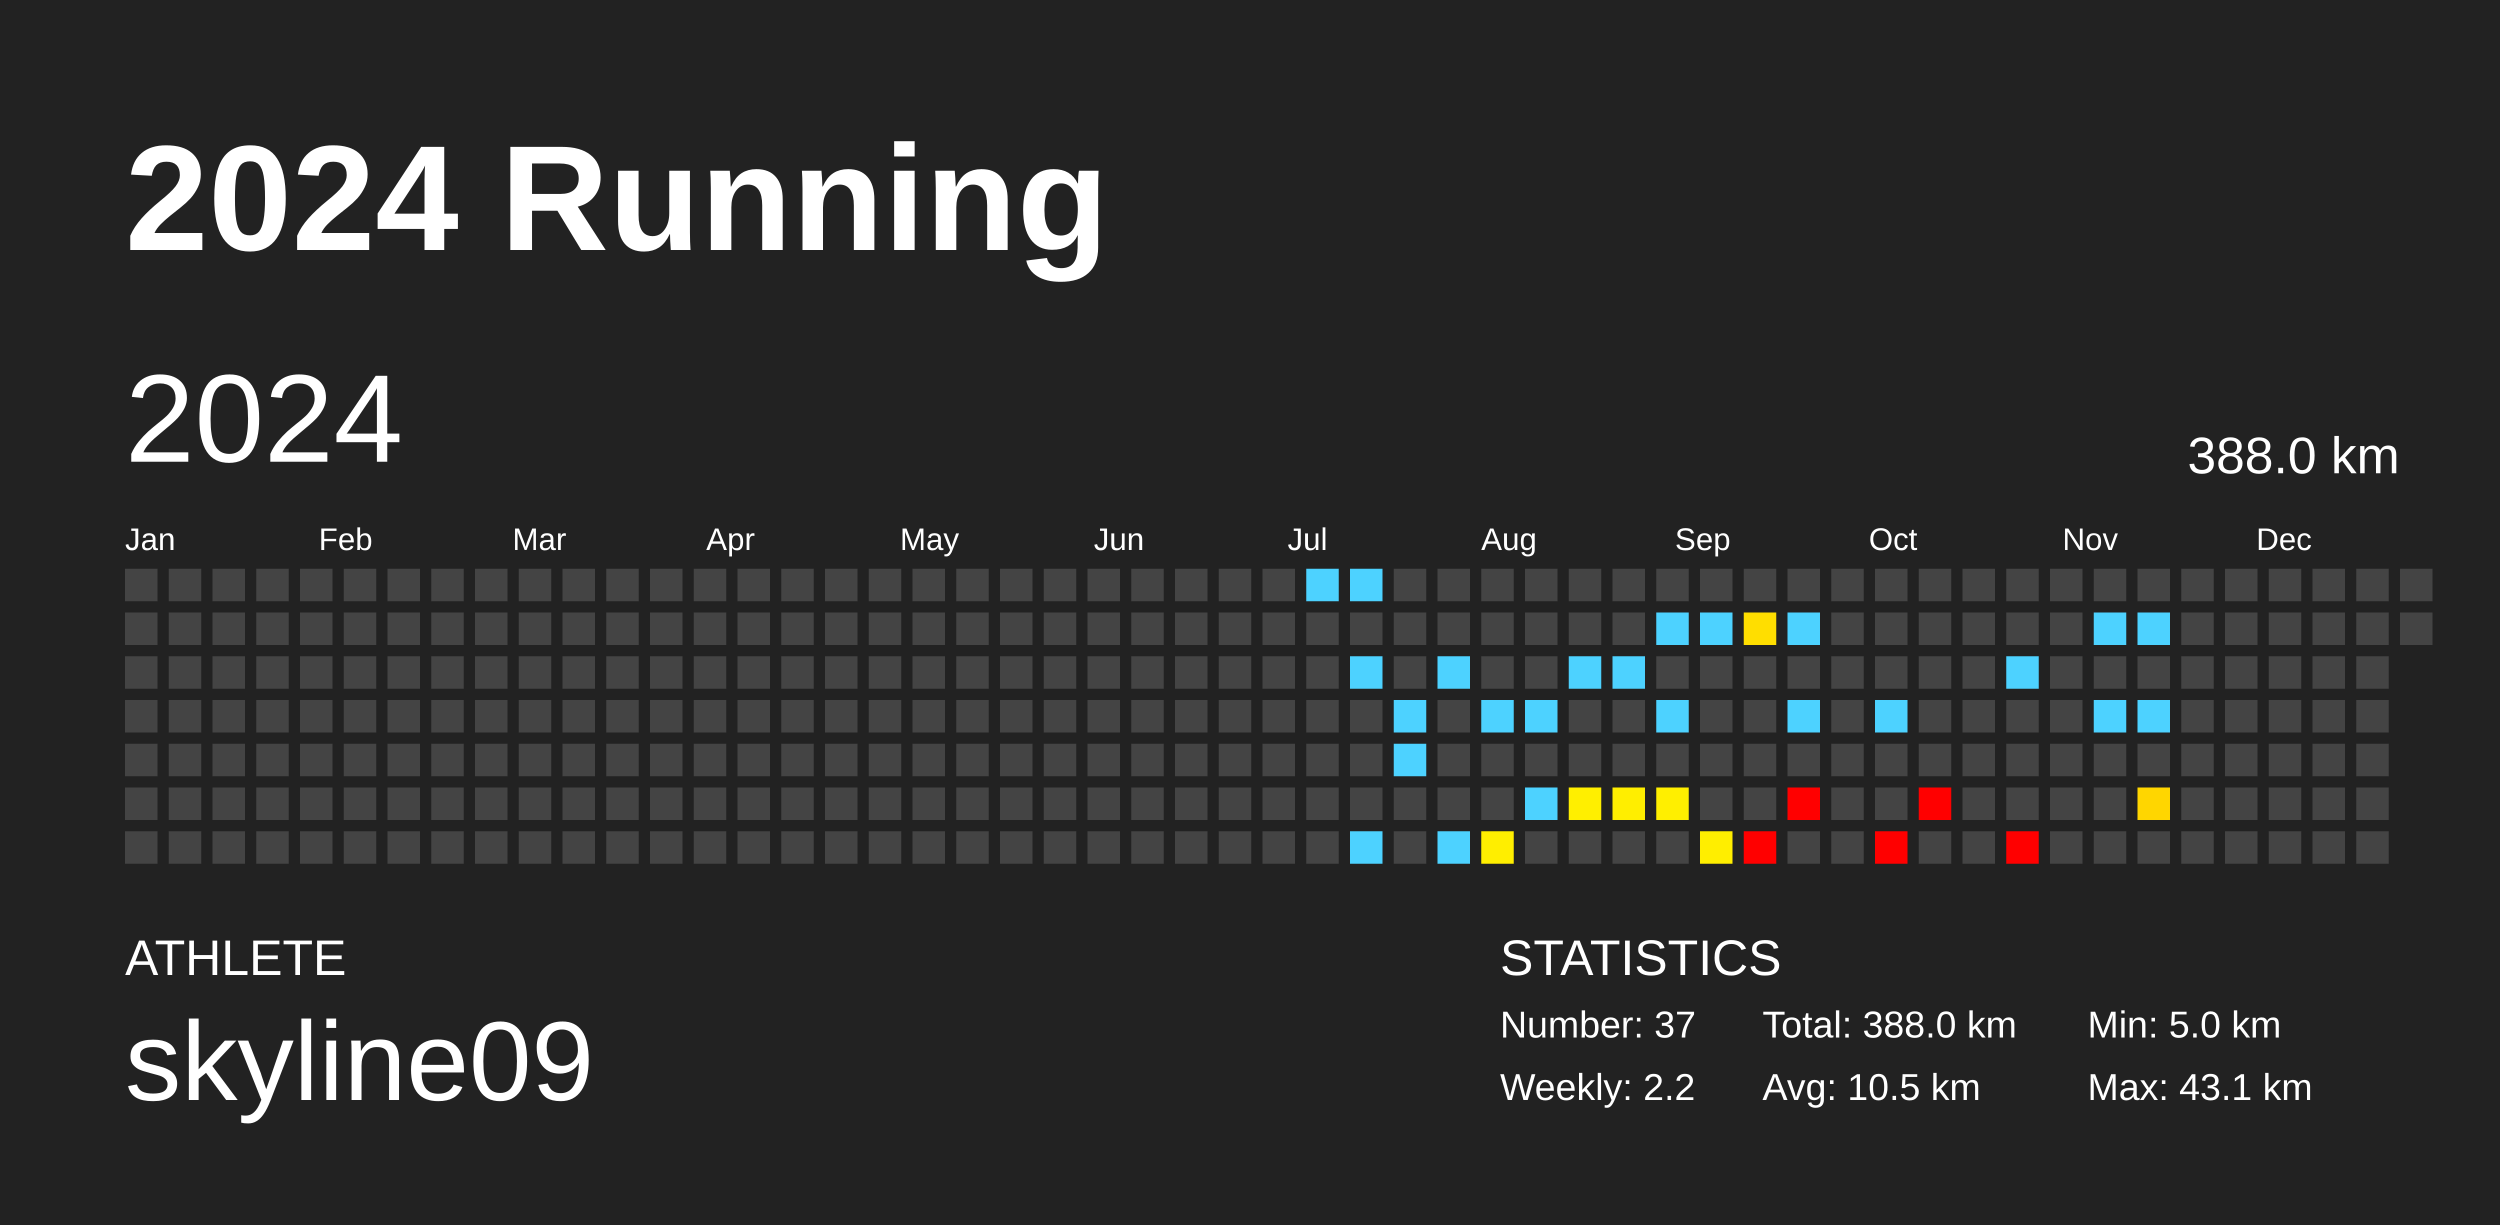
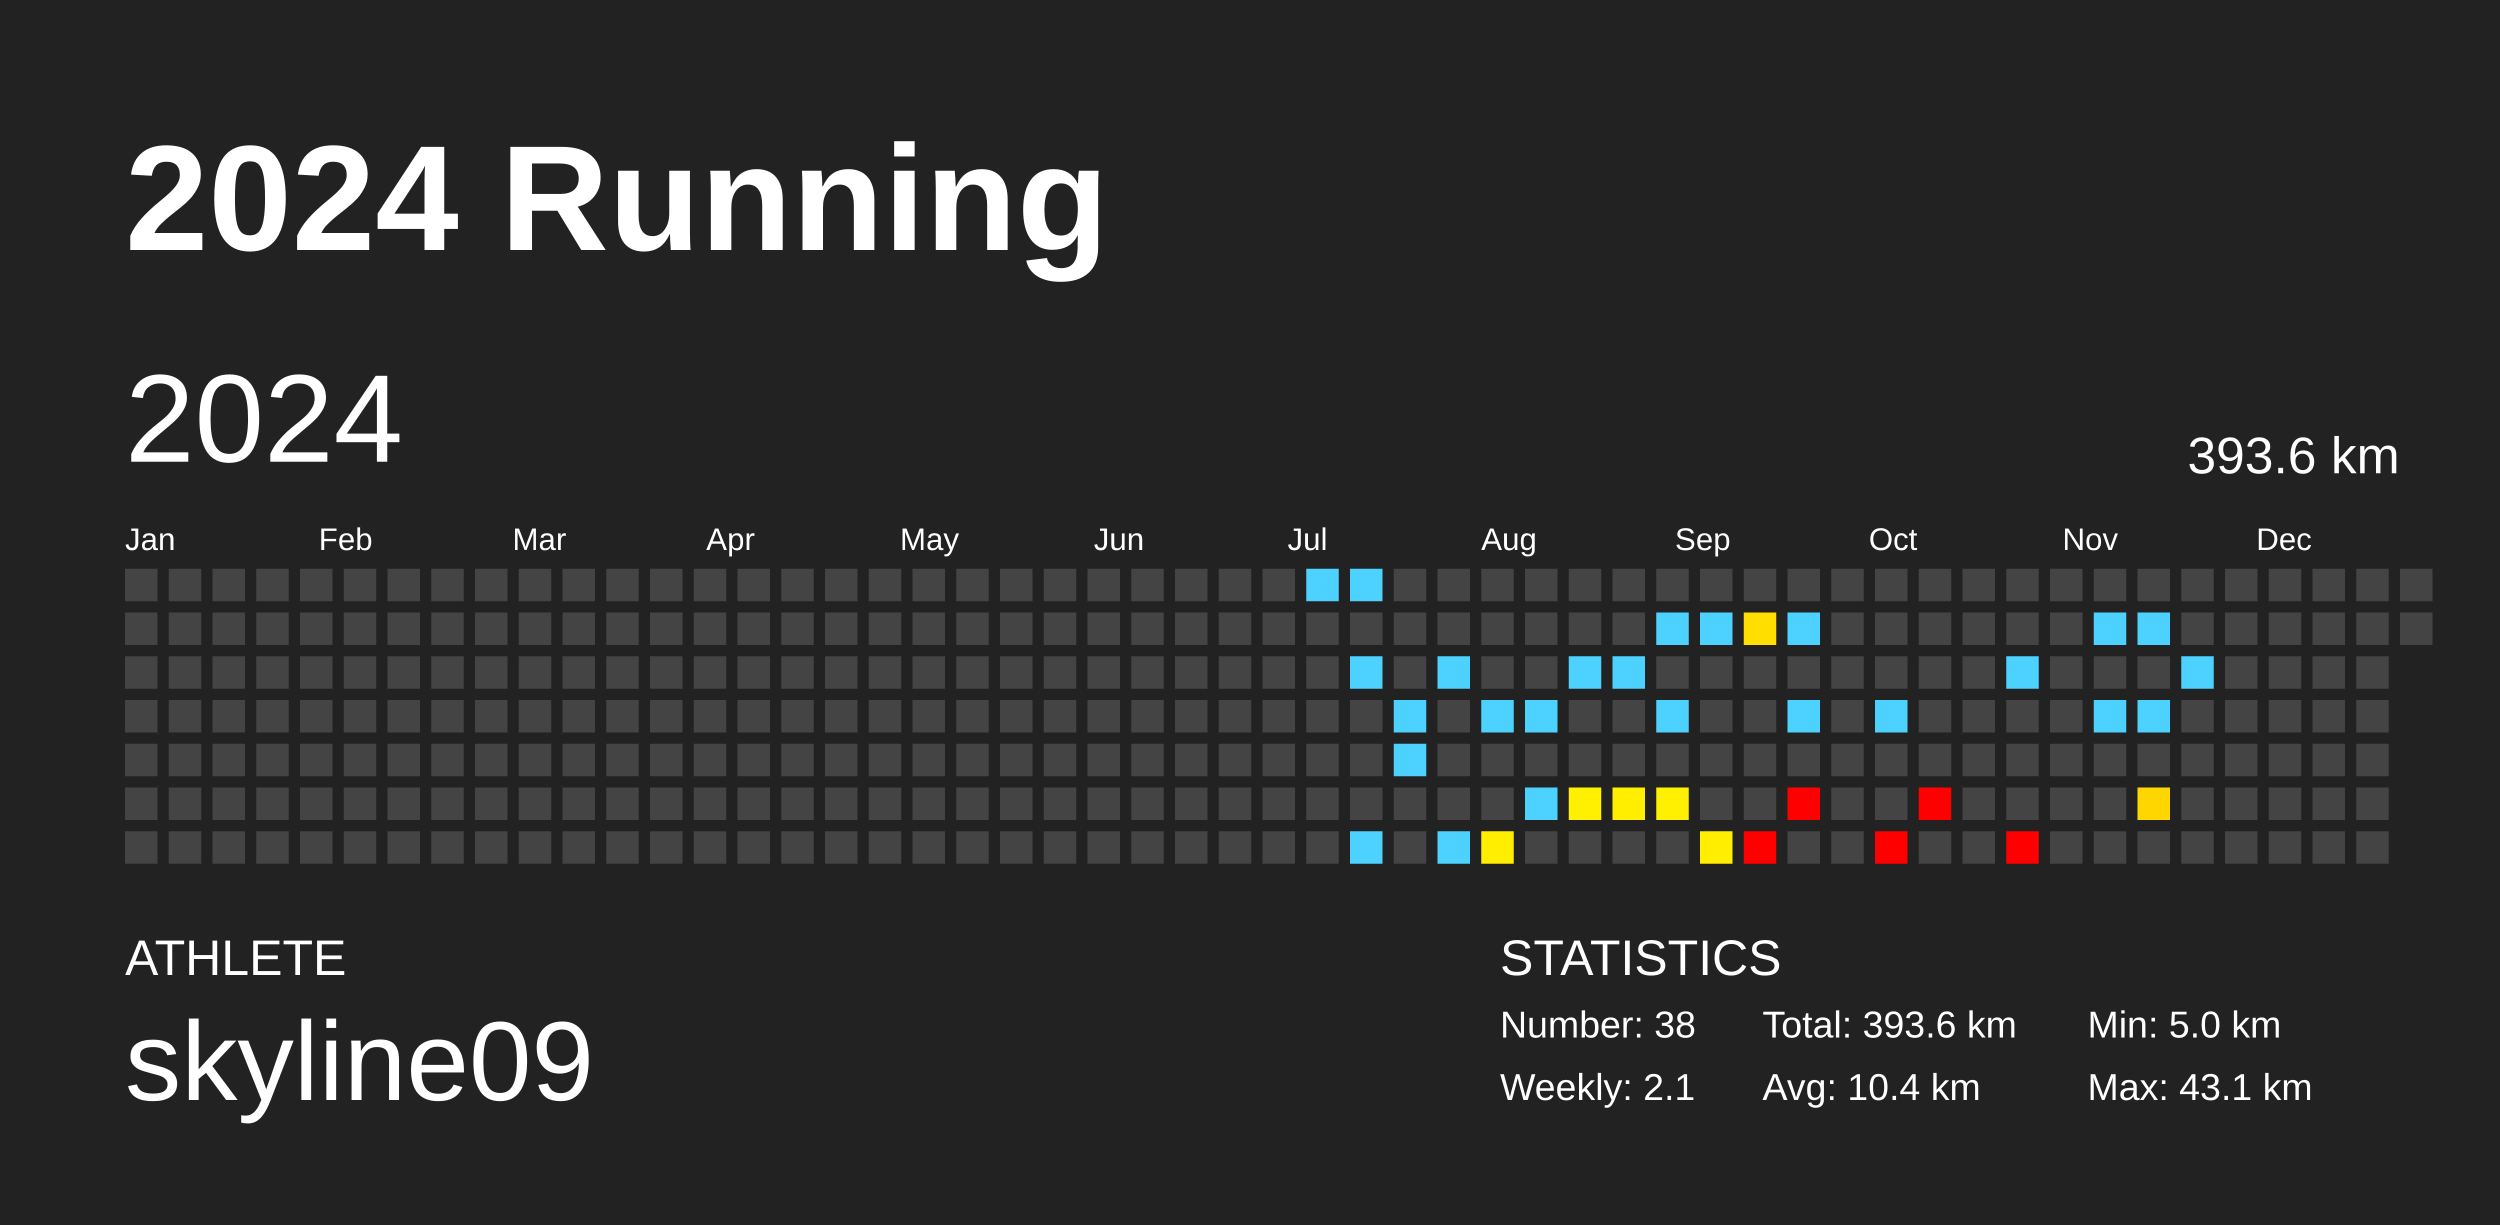
<svg xmlns="http://www.w3.org/2000/svg" baseProfile="full" height="98mm" version="1.1" viewBox="0,0,200,98" width="200mm">
  <defs />
  <rect fill="#222222" height="98" width="200" x="0" y="0" />
  <text fill="#FFFFFF" style="font-size:12px; font-family:Arial; font-weight:bold;" x="10" y="20">2024 Running</text>
  <text fill="#FFFFFF" style="font-size:4px; font-family:Arial" x="10" y="78">ATHLETE</text>
  <text fill="#FFFFFF" style="font-size:9px; font-family:Arial" x="10" y="88">skyline09</text>
  <text fill="#FFFFFF" style="font-size:4px; font-family:Arial" x="120" y="78">STATISTICS</text>
-   <text fill="#FFFFFF" style="font-size:3px; font-family:Arial" x="120" y="83">Number: 37</text>
-   <text fill="#FFFFFF" style="font-size:3px; font-family:Arial" x="120" y="88">Weekly: 2.2</text>
-   <text fill="#FFFFFF" style="font-size:3px; font-family:Arial" x="141" y="83">Total: 388.0 km</text>
-   <text fill="#FFFFFF" style="font-size:3px; font-family:Arial" x="141" y="88">Avg: 10.5 km</text>
+   <text fill="#FFFFFF" style="font-size:3px; font-family:Arial" x="120" y="83">Number: 38</text>
+   <text fill="#FFFFFF" style="font-size:3px; font-family:Arial" x="120" y="88">Weekly: 2.1</text>
+   <text fill="#FFFFFF" style="font-size:3px; font-family:Arial" x="141" y="83">Total: 393.6 km</text>
+   <text fill="#FFFFFF" style="font-size:3px; font-family:Arial" x="141" y="88">Avg: 10.4 km</text>
  <text fill="#FFFFFF" style="font-size:3px; font-family:Arial" x="167" y="83">Min: 5.0 km</text>
  <text fill="#FFFFFF" style="font-size:3px; font-family:Arial" x="167" y="88">Max: 43.1 km</text>
  <text dominant-baseline="hanging" fill="#FFFFFF" style="font-size:10.0px; font-family:Arial;" x="10" y="30">2024</text>
-   <text dominant-baseline="hanging" fill="#FFFFFF" style="font-size:4.125px; font-family:Arial;" x="175" y="35">388.0 km</text>
+   <text dominant-baseline="hanging" fill="#FFFFFF" style="font-size:4.125px; font-family:Arial;" x="175" y="35">393.6 km</text>
  <text fill="#FFFFFF" style="font-size:2.5px; font-family:Arial" x="10.0" y="44">Jan</text>
  <text fill="#FFFFFF" style="font-size:2.5px; font-family:Arial" x="25.5" y="44">Feb</text>
  <text fill="#FFFFFF" style="font-size:2.5px; font-family:Arial" x="41.0" y="44">Mar</text>
  <text fill="#FFFFFF" style="font-size:2.5px; font-family:Arial" x="56.5" y="44">Apr</text>
  <text fill="#FFFFFF" style="font-size:2.5px; font-family:Arial" x="72.0" y="44">May</text>
  <text fill="#FFFFFF" style="font-size:2.5px; font-family:Arial" x="87.5" y="44">Jun</text>
  <text fill="#FFFFFF" style="font-size:2.5px; font-family:Arial" x="103.0" y="44">Jul</text>
  <text fill="#FFFFFF" style="font-size:2.5px; font-family:Arial" x="118.5" y="44">Aug</text>
  <text fill="#FFFFFF" style="font-size:2.5px; font-family:Arial" x="134.0" y="44">Sep</text>
  <text fill="#FFFFFF" style="font-size:2.5px; font-family:Arial" x="149.5" y="44">Oct</text>
  <text fill="#FFFFFF" style="font-size:2.5px; font-family:Arial" x="165.0" y="44">Nov</text>
  <text fill="#FFFFFF" style="font-size:2.5px; font-family:Arial" x="180.5" y="44">Dec</text>
  <rect fill="#444444" height="2.6" width="2.6" x="10.0" y="45.5" />
  <rect fill="#444444" height="2.6" width="2.6" x="10.0" y="49.0" />
  <rect fill="#444444" height="2.6" width="2.6" x="10.0" y="52.5" />
  <rect fill="#444444" height="2.6" width="2.6" x="10.0" y="56.0" />
  <rect fill="#444444" height="2.6" width="2.6" x="10.0" y="59.5" />
  <rect fill="#444444" height="2.6" width="2.6" x="10.0" y="63.0" />
  <rect fill="#444444" height="2.6" width="2.6" x="10.0" y="66.5" />
  <rect fill="#444444" height="2.6" width="2.6" x="13.5" y="45.5" />
  <rect fill="#444444" height="2.6" width="2.6" x="13.5" y="49.0" />
  <rect fill="#444444" height="2.6" width="2.6" x="13.5" y="52.5" />
  <rect fill="#444444" height="2.6" width="2.6" x="13.5" y="56.0" />
  <rect fill="#444444" height="2.6" width="2.6" x="13.5" y="59.5" />
  <rect fill="#444444" height="2.6" width="2.6" x="13.5" y="63.0" />
  <rect fill="#444444" height="2.6" width="2.6" x="13.5" y="66.5" />
  <rect fill="#444444" height="2.6" width="2.6" x="17.0" y="45.5" />
  <rect fill="#444444" height="2.6" width="2.6" x="17.0" y="49.0" />
  <rect fill="#444444" height="2.6" width="2.6" x="17.0" y="52.5" />
  <rect fill="#444444" height="2.6" width="2.6" x="17.0" y="56.0" />
  <rect fill="#444444" height="2.6" width="2.6" x="17.0" y="59.5" />
  <rect fill="#444444" height="2.6" width="2.6" x="17.0" y="63.0" />
  <rect fill="#444444" height="2.6" width="2.6" x="17.0" y="66.5" />
  <rect fill="#444444" height="2.6" width="2.6" x="20.5" y="45.5" />
  <rect fill="#444444" height="2.6" width="2.6" x="20.5" y="49.0" />
  <rect fill="#444444" height="2.6" width="2.6" x="20.5" y="52.5" />
  <rect fill="#444444" height="2.6" width="2.6" x="20.5" y="56.0" />
  <rect fill="#444444" height="2.6" width="2.6" x="20.5" y="59.5" />
  <rect fill="#444444" height="2.6" width="2.6" x="20.5" y="63.0" />
  <rect fill="#444444" height="2.6" width="2.6" x="20.5" y="66.5" />
  <rect fill="#444444" height="2.6" width="2.6" x="24.0" y="45.5" />
  <rect fill="#444444" height="2.6" width="2.6" x="24.0" y="49.0" />
  <rect fill="#444444" height="2.6" width="2.6" x="24.0" y="52.5" />
  <rect fill="#444444" height="2.6" width="2.6" x="24.0" y="56.0" />
  <rect fill="#444444" height="2.6" width="2.6" x="24.0" y="59.5" />
  <rect fill="#444444" height="2.6" width="2.6" x="24.0" y="63.0" />
  <rect fill="#444444" height="2.6" width="2.6" x="24.0" y="66.5" />
  <rect fill="#444444" height="2.6" width="2.6" x="27.5" y="45.5" />
  <rect fill="#444444" height="2.6" width="2.6" x="27.5" y="49.0" />
  <rect fill="#444444" height="2.6" width="2.6" x="27.5" y="52.5" />
  <rect fill="#444444" height="2.6" width="2.6" x="27.5" y="56.0" />
  <rect fill="#444444" height="2.6" width="2.6" x="27.5" y="59.5" />
  <rect fill="#444444" height="2.6" width="2.6" x="27.5" y="63.0" />
  <rect fill="#444444" height="2.6" width="2.6" x="27.5" y="66.5" />
  <rect fill="#444444" height="2.6" width="2.6" x="31.0" y="45.5" />
  <rect fill="#444444" height="2.6" width="2.6" x="31.0" y="49.0" />
  <rect fill="#444444" height="2.6" width="2.6" x="31.0" y="52.5" />
  <rect fill="#444444" height="2.6" width="2.6" x="31.0" y="56.0" />
  <rect fill="#444444" height="2.6" width="2.6" x="31.0" y="59.5" />
  <rect fill="#444444" height="2.6" width="2.6" x="31.0" y="63.0" />
  <rect fill="#444444" height="2.6" width="2.6" x="31.0" y="66.5" />
  <rect fill="#444444" height="2.6" width="2.6" x="34.5" y="45.5" />
  <rect fill="#444444" height="2.6" width="2.6" x="34.5" y="49.0" />
  <rect fill="#444444" height="2.6" width="2.6" x="34.5" y="52.5" />
  <rect fill="#444444" height="2.6" width="2.6" x="34.5" y="56.0" />
  <rect fill="#444444" height="2.6" width="2.6" x="34.5" y="59.5" />
  <rect fill="#444444" height="2.6" width="2.6" x="34.5" y="63.0" />
  <rect fill="#444444" height="2.6" width="2.6" x="34.5" y="66.5" />
  <rect fill="#444444" height="2.6" width="2.6" x="38.0" y="45.5" />
  <rect fill="#444444" height="2.6" width="2.6" x="38.0" y="49.0" />
  <rect fill="#444444" height="2.6" width="2.6" x="38.0" y="52.5" />
  <rect fill="#444444" height="2.6" width="2.6" x="38.0" y="56.0" />
  <rect fill="#444444" height="2.6" width="2.6" x="38.0" y="59.5" />
  <rect fill="#444444" height="2.6" width="2.6" x="38.0" y="63.0" />
  <rect fill="#444444" height="2.6" width="2.6" x="38.0" y="66.5" />
  <rect fill="#444444" height="2.6" width="2.6" x="41.5" y="45.5" />
  <rect fill="#444444" height="2.6" width="2.6" x="41.5" y="49.0" />
  <rect fill="#444444" height="2.6" width="2.6" x="41.5" y="52.5" />
  <rect fill="#444444" height="2.6" width="2.6" x="41.5" y="56.0" />
  <rect fill="#444444" height="2.6" width="2.6" x="41.5" y="59.5" />
  <rect fill="#444444" height="2.6" width="2.6" x="41.5" y="63.0" />
  <rect fill="#444444" height="2.6" width="2.6" x="41.5" y="66.5" />
  <rect fill="#444444" height="2.6" width="2.6" x="45.0" y="45.5" />
  <rect fill="#444444" height="2.6" width="2.6" x="45.0" y="49.0" />
  <rect fill="#444444" height="2.6" width="2.6" x="45.0" y="52.5" />
  <rect fill="#444444" height="2.6" width="2.6" x="45.0" y="56.0" />
  <rect fill="#444444" height="2.6" width="2.6" x="45.0" y="59.5" />
  <rect fill="#444444" height="2.6" width="2.6" x="45.0" y="63.0" />
  <rect fill="#444444" height="2.6" width="2.6" x="45.0" y="66.5" />
  <rect fill="#444444" height="2.6" width="2.6" x="48.5" y="45.5" />
  <rect fill="#444444" height="2.6" width="2.6" x="48.5" y="49.0" />
  <rect fill="#444444" height="2.6" width="2.6" x="48.5" y="52.5" />
  <rect fill="#444444" height="2.6" width="2.6" x="48.5" y="56.0" />
  <rect fill="#444444" height="2.6" width="2.6" x="48.5" y="59.5" />
  <rect fill="#444444" height="2.6" width="2.6" x="48.5" y="63.0" />
  <rect fill="#444444" height="2.6" width="2.6" x="48.5" y="66.5" />
  <rect fill="#444444" height="2.6" width="2.6" x="52.0" y="45.5" />
  <rect fill="#444444" height="2.6" width="2.6" x="52.0" y="49.0" />
  <rect fill="#444444" height="2.6" width="2.6" x="52.0" y="52.5" />
  <rect fill="#444444" height="2.6" width="2.6" x="52.0" y="56.0" />
  <rect fill="#444444" height="2.6" width="2.6" x="52.0" y="59.5" />
  <rect fill="#444444" height="2.6" width="2.6" x="52.0" y="63.0" />
  <rect fill="#444444" height="2.6" width="2.6" x="52.0" y="66.5" />
  <rect fill="#444444" height="2.6" width="2.6" x="55.5" y="45.5" />
  <rect fill="#444444" height="2.6" width="2.6" x="55.5" y="49.0" />
  <rect fill="#444444" height="2.6" width="2.6" x="55.5" y="52.5" />
  <rect fill="#444444" height="2.6" width="2.6" x="55.5" y="56.0" />
  <rect fill="#444444" height="2.6" width="2.6" x="55.5" y="59.5" />
  <rect fill="#444444" height="2.6" width="2.6" x="55.5" y="63.0" />
  <rect fill="#444444" height="2.6" width="2.6" x="55.5" y="66.5" />
  <rect fill="#444444" height="2.6" width="2.6" x="59.0" y="45.5" />
  <rect fill="#444444" height="2.6" width="2.6" x="59.0" y="49.0" />
  <rect fill="#444444" height="2.6" width="2.6" x="59.0" y="52.5" />
  <rect fill="#444444" height="2.6" width="2.6" x="59.0" y="56.0" />
  <rect fill="#444444" height="2.6" width="2.6" x="59.0" y="59.5" />
  <rect fill="#444444" height="2.6" width="2.6" x="59.0" y="63.0" />
  <rect fill="#444444" height="2.6" width="2.6" x="59.0" y="66.5" />
  <rect fill="#444444" height="2.6" width="2.6" x="62.5" y="45.5" />
  <rect fill="#444444" height="2.6" width="2.6" x="62.5" y="49.0" />
  <rect fill="#444444" height="2.6" width="2.6" x="62.5" y="52.5" />
  <rect fill="#444444" height="2.6" width="2.6" x="62.5" y="56.0" />
  <rect fill="#444444" height="2.6" width="2.6" x="62.5" y="59.5" />
  <rect fill="#444444" height="2.6" width="2.6" x="62.5" y="63.0" />
  <rect fill="#444444" height="2.6" width="2.6" x="62.5" y="66.5" />
  <rect fill="#444444" height="2.6" width="2.6" x="66.0" y="45.5" />
  <rect fill="#444444" height="2.6" width="2.6" x="66.0" y="49.0" />
  <rect fill="#444444" height="2.6" width="2.6" x="66.0" y="52.5" />
  <rect fill="#444444" height="2.6" width="2.6" x="66.0" y="56.0" />
  <rect fill="#444444" height="2.6" width="2.6" x="66.0" y="59.5" />
  <rect fill="#444444" height="2.6" width="2.6" x="66.0" y="63.0" />
  <rect fill="#444444" height="2.6" width="2.6" x="66.0" y="66.5" />
  <rect fill="#444444" height="2.6" width="2.6" x="69.5" y="45.5" />
  <rect fill="#444444" height="2.6" width="2.6" x="69.5" y="49.0" />
  <rect fill="#444444" height="2.6" width="2.6" x="69.5" y="52.5" />
  <rect fill="#444444" height="2.6" width="2.6" x="69.5" y="56.0" />
  <rect fill="#444444" height="2.6" width="2.6" x="69.5" y="59.5" />
  <rect fill="#444444" height="2.6" width="2.6" x="69.5" y="63.0" />
  <rect fill="#444444" height="2.6" width="2.6" x="69.5" y="66.5" />
  <rect fill="#444444" height="2.6" width="2.6" x="73.0" y="45.5" />
  <rect fill="#444444" height="2.6" width="2.6" x="73.0" y="49.0" />
  <rect fill="#444444" height="2.6" width="2.6" x="73.0" y="52.5" />
  <rect fill="#444444" height="2.6" width="2.6" x="73.0" y="56.0" />
  <rect fill="#444444" height="2.6" width="2.6" x="73.0" y="59.5" />
  <rect fill="#444444" height="2.6" width="2.6" x="73.0" y="63.0" />
  <rect fill="#444444" height="2.6" width="2.6" x="73.0" y="66.5" />
  <rect fill="#444444" height="2.6" width="2.6" x="76.5" y="45.5" />
  <rect fill="#444444" height="2.6" width="2.6" x="76.5" y="49.0" />
  <rect fill="#444444" height="2.6" width="2.6" x="76.5" y="52.5" />
  <rect fill="#444444" height="2.6" width="2.6" x="76.5" y="56.0" />
  <rect fill="#444444" height="2.6" width="2.6" x="76.5" y="59.5" />
  <rect fill="#444444" height="2.6" width="2.6" x="76.5" y="63.0" />
  <rect fill="#444444" height="2.6" width="2.6" x="76.5" y="66.5" />
  <rect fill="#444444" height="2.6" width="2.6" x="80.0" y="45.5" />
  <rect fill="#444444" height="2.6" width="2.6" x="80.0" y="49.0" />
  <rect fill="#444444" height="2.6" width="2.6" x="80.0" y="52.5" />
  <rect fill="#444444" height="2.6" width="2.6" x="80.0" y="56.0" />
  <rect fill="#444444" height="2.6" width="2.6" x="80.0" y="59.5" />
  <rect fill="#444444" height="2.6" width="2.6" x="80.0" y="63.0" />
  <rect fill="#444444" height="2.6" width="2.6" x="80.0" y="66.5" />
  <rect fill="#444444" height="2.6" width="2.6" x="83.5" y="45.5" />
  <rect fill="#444444" height="2.6" width="2.6" x="83.5" y="49.0" />
  <rect fill="#444444" height="2.6" width="2.6" x="83.5" y="52.5" />
  <rect fill="#444444" height="2.6" width="2.6" x="83.5" y="56.0" />
  <rect fill="#444444" height="2.6" width="2.6" x="83.5" y="59.5" />
  <rect fill="#444444" height="2.6" width="2.6" x="83.5" y="63.0" />
  <rect fill="#444444" height="2.6" width="2.6" x="83.5" y="66.5" />
  <rect fill="#444444" height="2.6" width="2.6" x="87.0" y="45.5" />
  <rect fill="#444444" height="2.6" width="2.6" x="87.0" y="49.0" />
  <rect fill="#444444" height="2.6" width="2.6" x="87.0" y="52.5" />
  <rect fill="#444444" height="2.6" width="2.6" x="87.0" y="56.0" />
  <rect fill="#444444" height="2.6" width="2.6" x="87.0" y="59.5" />
  <rect fill="#444444" height="2.6" width="2.6" x="87.0" y="63.0" />
  <rect fill="#444444" height="2.6" width="2.6" x="87.0" y="66.5" />
  <rect fill="#444444" height="2.6" width="2.6" x="90.5" y="45.5" />
  <rect fill="#444444" height="2.6" width="2.6" x="90.5" y="49.0" />
  <rect fill="#444444" height="2.6" width="2.6" x="90.5" y="52.5" />
  <rect fill="#444444" height="2.6" width="2.6" x="90.5" y="56.0" />
  <rect fill="#444444" height="2.6" width="2.6" x="90.5" y="59.5" />
  <rect fill="#444444" height="2.6" width="2.6" x="90.5" y="63.0" />
  <rect fill="#444444" height="2.6" width="2.6" x="90.5" y="66.5" />
  <rect fill="#444444" height="2.6" width="2.6" x="94.0" y="45.5" />
  <rect fill="#444444" height="2.6" width="2.6" x="94.0" y="49.0" />
  <rect fill="#444444" height="2.6" width="2.6" x="94.0" y="52.5" />
  <rect fill="#444444" height="2.6" width="2.6" x="94.0" y="56.0" />
  <rect fill="#444444" height="2.6" width="2.6" x="94.0" y="59.5" />
  <rect fill="#444444" height="2.6" width="2.6" x="94.0" y="63.0" />
  <rect fill="#444444" height="2.6" width="2.6" x="94.0" y="66.5" />
  <rect fill="#444444" height="2.6" width="2.6" x="97.5" y="45.5" />
  <rect fill="#444444" height="2.6" width="2.6" x="97.5" y="49.0" />
  <rect fill="#444444" height="2.6" width="2.6" x="97.5" y="52.5" />
  <rect fill="#444444" height="2.6" width="2.6" x="97.5" y="56.0" />
  <rect fill="#444444" height="2.6" width="2.6" x="97.5" y="59.5" />
  <rect fill="#444444" height="2.6" width="2.6" x="97.5" y="63.0" />
  <rect fill="#444444" height="2.6" width="2.6" x="97.5" y="66.5" />
  <rect fill="#444444" height="2.6" width="2.6" x="101.0" y="45.5" />
  <rect fill="#444444" height="2.6" width="2.6" x="101.0" y="49.0" />
  <rect fill="#444444" height="2.6" width="2.6" x="101.0" y="52.5" />
  <rect fill="#444444" height="2.6" width="2.6" x="101.0" y="56.0" />
  <rect fill="#444444" height="2.6" width="2.6" x="101.0" y="59.5" />
  <rect fill="#444444" height="2.6" width="2.6" x="101.0" y="63.0" />
  <rect fill="#444444" height="2.6" width="2.6" x="101.0" y="66.5" />
  <rect fill="#4dd2ff" height="2.6" width="2.6" x="104.5" y="45.5" />
  <rect fill="#444444" height="2.6" width="2.6" x="104.5" y="49.0" />
  <rect fill="#444444" height="2.6" width="2.6" x="104.5" y="52.5" />
  <rect fill="#444444" height="2.6" width="2.6" x="104.5" y="56.0" />
  <rect fill="#444444" height="2.6" width="2.6" x="104.5" y="59.5" />
  <rect fill="#444444" height="2.6" width="2.6" x="104.5" y="63.0" />
  <rect fill="#444444" height="2.6" width="2.6" x="104.5" y="66.5" />
  <rect fill="#4dd2ff" height="2.6" width="2.6" x="108.0" y="45.5" />
  <rect fill="#444444" height="2.6" width="2.6" x="108.0" y="49.0" />
  <rect fill="#4dd2ff" height="2.6" width="2.6" x="108.0" y="52.5" />
  <rect fill="#444444" height="2.6" width="2.6" x="108.0" y="56.0" />
  <rect fill="#444444" height="2.6" width="2.6" x="108.0" y="59.5" />
  <rect fill="#444444" height="2.6" width="2.6" x="108.0" y="63.0" />
  <rect fill="#4dd2ff" height="2.6" width="2.6" x="108.0" y="66.5" />
  <rect fill="#444444" height="2.6" width="2.6" x="111.5" y="45.5" />
  <rect fill="#444444" height="2.6" width="2.6" x="111.5" y="49.0" />
  <rect fill="#444444" height="2.6" width="2.6" x="111.5" y="52.5" />
  <rect fill="#4dd2ff" height="2.6" width="2.6" x="111.5" y="56.0" />
  <rect fill="#4dd2ff" height="2.6" width="2.6" x="111.5" y="59.5" />
  <rect fill="#444444" height="2.6" width="2.6" x="111.5" y="63.0" />
  <rect fill="#444444" height="2.6" width="2.6" x="111.5" y="66.5" />
  <rect fill="#444444" height="2.6" width="2.6" x="115.0" y="45.5" />
  <rect fill="#444444" height="2.6" width="2.6" x="115.0" y="49.0" />
  <rect fill="#4dd2ff" height="2.6" width="2.6" x="115.0" y="52.5" />
  <rect fill="#444444" height="2.6" width="2.6" x="115.0" y="56.0" />
  <rect fill="#444444" height="2.6" width="2.6" x="115.0" y="59.5" />
  <rect fill="#444444" height="2.6" width="2.6" x="115.0" y="63.0" />
  <rect fill="#4dd2ff" height="2.6" width="2.6" x="115.0" y="66.5" />
  <rect fill="#444444" height="2.6" width="2.6" x="118.5" y="45.5" />
  <rect fill="#444444" height="2.6" width="2.6" x="118.5" y="49.0" />
  <rect fill="#444444" height="2.6" width="2.6" x="118.5" y="52.5" />
  <rect fill="#4dd2ff" height="2.6" width="2.6" x="118.5" y="56.0" />
  <rect fill="#444444" height="2.6" width="2.6" x="118.5" y="59.5" />
  <rect fill="#444444" height="2.6" width="2.6" x="118.5" y="63.0" />
  <rect fill="#ffee00" height="2.6" width="2.6" x="118.5" y="66.5" />
  <rect fill="#444444" height="2.6" width="2.6" x="122.0" y="45.5" />
  <rect fill="#444444" height="2.6" width="2.6" x="122.0" y="49.0" />
  <rect fill="#444444" height="2.6" width="2.6" x="122.0" y="52.5" />
  <rect fill="#4dd2ff" height="2.6" width="2.6" x="122.0" y="56.0" />
  <rect fill="#444444" height="2.6" width="2.6" x="122.0" y="59.5" />
  <rect fill="#4dd2ff" height="2.6" width="2.6" x="122.0" y="63.0" />
  <rect fill="#444444" height="2.6" width="2.6" x="122.0" y="66.5" />
  <rect fill="#444444" height="2.6" width="2.6" x="125.5" y="45.5" />
  <rect fill="#444444" height="2.6" width="2.6" x="125.5" y="49.0" />
  <rect fill="#4dd2ff" height="2.6" width="2.6" x="125.5" y="52.5" />
  <rect fill="#444444" height="2.6" width="2.6" x="125.5" y="56.0" />
  <rect fill="#444444" height="2.6" width="2.6" x="125.5" y="59.5" />
  <rect fill="#ffef00" height="2.6" width="2.6" x="125.5" y="63.0" />
  <rect fill="#444444" height="2.6" width="2.6" x="125.5" y="66.5" />
  <rect fill="#444444" height="2.6" width="2.6" x="129.0" y="45.5" />
  <rect fill="#444444" height="2.6" width="2.6" x="129.0" y="49.0" />
  <rect fill="#4dd2ff" height="2.6" width="2.6" x="129.0" y="52.5" />
  <rect fill="#444444" height="2.6" width="2.6" x="129.0" y="56.0" />
  <rect fill="#444444" height="2.6" width="2.6" x="129.0" y="59.5" />
  <rect fill="#ffee00" height="2.6" width="2.6" x="129.0" y="63.0" />
  <rect fill="#444444" height="2.6" width="2.6" x="129.0" y="66.5" />
  <rect fill="#444444" height="2.6" width="2.6" x="132.5" y="45.5" />
  <rect fill="#4dd2ff" height="2.6" width="2.6" x="132.5" y="49.0" />
  <rect fill="#444444" height="2.6" width="2.6" x="132.5" y="52.5" />
  <rect fill="#4dd2ff" height="2.6" width="2.6" x="132.5" y="56.0" />
  <rect fill="#444444" height="2.6" width="2.6" x="132.5" y="59.5" />
  <rect fill="#ffef00" height="2.6" width="2.6" x="132.5" y="63.0" />
  <rect fill="#444444" height="2.6" width="2.6" x="132.5" y="66.5" />
  <rect fill="#444444" height="2.6" width="2.6" x="136.0" y="45.5" />
  <rect fill="#4dd2ff" height="2.6" width="2.6" x="136.0" y="49.0" />
  <rect fill="#444444" height="2.6" width="2.6" x="136.0" y="52.5" />
  <rect fill="#444444" height="2.6" width="2.6" x="136.0" y="56.0" />
  <rect fill="#444444" height="2.6" width="2.6" x="136.0" y="59.5" />
  <rect fill="#444444" height="2.6" width="2.6" x="136.0" y="63.0" />
  <rect fill="#ffee00" height="2.6" width="2.6" x="136.0" y="66.5" />
  <rect fill="#444444" height="2.6" width="2.6" x="139.5" y="45.5" />
  <rect fill="#ffde00" height="2.6" width="2.6" x="139.5" y="49.0" />
  <rect fill="#444444" height="2.6" width="2.6" x="139.5" y="52.5" />
  <rect fill="#444444" height="2.6" width="2.6" x="139.5" y="56.0" />
  <rect fill="#444444" height="2.6" width="2.6" x="139.5" y="59.5" />
  <rect fill="#444444" height="2.6" width="2.6" x="139.5" y="63.0" />
  <rect fill="red" height="2.6" width="2.6" x="139.5" y="66.5" />
  <rect fill="#444444" height="2.6" width="2.6" x="143.0" y="45.5" />
  <rect fill="#4dd2ff" height="2.6" width="2.6" x="143.0" y="49.0" />
  <rect fill="#444444" height="2.6" width="2.6" x="143.0" y="52.5" />
  <rect fill="#4dd2ff" height="2.6" width="2.6" x="143.0" y="56.0" />
  <rect fill="#444444" height="2.6" width="2.6" x="143.0" y="59.5" />
  <rect fill="red" height="2.6" width="2.6" x="143.0" y="63.0" />
  <rect fill="#444444" height="2.6" width="2.6" x="143.0" y="66.5" />
  <rect fill="#444444" height="2.6" width="2.6" x="146.5" y="45.5" />
  <rect fill="#444444" height="2.6" width="2.6" x="146.5" y="49.0" />
  <rect fill="#444444" height="2.6" width="2.6" x="146.5" y="52.5" />
  <rect fill="#444444" height="2.6" width="2.6" x="146.5" y="56.0" />
  <rect fill="#444444" height="2.6" width="2.6" x="146.5" y="59.5" />
  <rect fill="#444444" height="2.6" width="2.6" x="146.5" y="63.0" />
  <rect fill="#444444" height="2.6" width="2.6" x="146.5" y="66.5" />
  <rect fill="#444444" height="2.6" width="2.6" x="150.0" y="45.5" />
  <rect fill="#444444" height="2.6" width="2.6" x="150.0" y="49.0" />
  <rect fill="#444444" height="2.6" width="2.6" x="150.0" y="52.5" />
  <rect fill="#4dd2ff" height="2.6" width="2.6" x="150.0" y="56.0" />
  <rect fill="#444444" height="2.6" width="2.6" x="150.0" y="59.5" />
  <rect fill="#444444" height="2.6" width="2.6" x="150.0" y="63.0" />
  <rect fill="red" height="2.6" width="2.6" x="150.0" y="66.5" />
  <rect fill="#444444" height="2.6" width="2.6" x="153.5" y="45.5" />
  <rect fill="#444444" height="2.6" width="2.6" x="153.5" y="49.0" />
  <rect fill="#444444" height="2.6" width="2.6" x="153.5" y="52.5" />
  <rect fill="#444444" height="2.6" width="2.6" x="153.5" y="56.0" />
  <rect fill="#444444" height="2.6" width="2.6" x="153.5" y="59.5" />
  <rect fill="red" height="2.6" width="2.6" x="153.5" y="63.0" />
  <rect fill="#444444" height="2.6" width="2.6" x="153.5" y="66.5" />
  <rect fill="#444444" height="2.6" width="2.6" x="157.0" y="45.5" />
  <rect fill="#444444" height="2.6" width="2.6" x="157.0" y="49.0" />
  <rect fill="#444444" height="2.6" width="2.6" x="157.0" y="52.5" />
  <rect fill="#444444" height="2.6" width="2.6" x="157.0" y="56.0" />
  <rect fill="#444444" height="2.6" width="2.6" x="157.0" y="59.5" />
  <rect fill="#444444" height="2.6" width="2.6" x="157.0" y="63.0" />
  <rect fill="#444444" height="2.6" width="2.6" x="157.0" y="66.5" />
  <rect fill="#444444" height="2.6" width="2.6" x="160.5" y="45.5" />
  <rect fill="#444444" height="2.6" width="2.6" x="160.5" y="49.0" />
  <rect fill="#4dd2ff" height="2.6" width="2.6" x="160.5" y="52.5" />
  <rect fill="#444444" height="2.6" width="2.6" x="160.5" y="56.0" />
  <rect fill="#444444" height="2.6" width="2.6" x="160.5" y="59.5" />
  <rect fill="#444444" height="2.6" width="2.6" x="160.5" y="63.0" />
  <rect fill="red" height="2.6" width="2.6" x="160.5" y="66.5" />
  <rect fill="#444444" height="2.6" width="2.6" x="164.0" y="45.5" />
  <rect fill="#444444" height="2.6" width="2.6" x="164.0" y="49.0" />
  <rect fill="#444444" height="2.6" width="2.6" x="164.0" y="52.5" />
  <rect fill="#444444" height="2.6" width="2.6" x="164.0" y="56.0" />
  <rect fill="#444444" height="2.6" width="2.6" x="164.0" y="59.5" />
  <rect fill="#444444" height="2.6" width="2.6" x="164.0" y="63.0" />
  <rect fill="#444444" height="2.6" width="2.6" x="164.0" y="66.5" />
  <rect fill="#444444" height="2.6" width="2.6" x="167.5" y="45.5" />
  <rect fill="#4dd2ff" height="2.6" width="2.6" x="167.5" y="49.0" />
  <rect fill="#444444" height="2.6" width="2.6" x="167.5" y="52.5" />
  <rect fill="#4dd2ff" height="2.6" width="2.6" x="167.5" y="56.0" />
  <rect fill="#444444" height="2.6" width="2.6" x="167.5" y="59.5" />
  <rect fill="#444444" height="2.6" width="2.6" x="167.5" y="63.0" />
  <rect fill="#444444" height="2.6" width="2.6" x="167.5" y="66.5" />
  <rect fill="#444444" height="2.6" width="2.6" x="171.0" y="45.5" />
  <rect fill="#4dd2ff" height="2.6" width="2.6" x="171.0" y="49.0" />
  <rect fill="#444444" height="2.6" width="2.6" x="171.0" y="52.5" />
  <rect fill="#4dd2ff" height="2.6" width="2.6" x="171.0" y="56.0" />
  <rect fill="#444444" height="2.6" width="2.6" x="171.0" y="59.5" />
  <rect fill="#ffd600" height="2.6" width="2.6" x="171.0" y="63.0" />
  <rect fill="#444444" height="2.6" width="2.6" x="171.0" y="66.5" />
  <rect fill="#444444" height="2.6" width="2.6" x="174.5" y="45.5" />
  <rect fill="#444444" height="2.6" width="2.6" x="174.5" y="49.0" />
-   <rect fill="#444444" height="2.6" width="2.6" x="174.5" y="52.5" />
+   <rect fill="#4dd2ff" height="2.6" width="2.6" x="174.5" y="52.5" />
  <rect fill="#444444" height="2.6" width="2.6" x="174.5" y="56.0" />
  <rect fill="#444444" height="2.6" width="2.6" x="174.5" y="59.5" />
  <rect fill="#444444" height="2.6" width="2.6" x="174.5" y="63.0" />
  <rect fill="#444444" height="2.6" width="2.6" x="174.5" y="66.5" />
  <rect fill="#444444" height="2.6" width="2.6" x="178.0" y="45.5" />
  <rect fill="#444444" height="2.6" width="2.6" x="178.0" y="49.0" />
  <rect fill="#444444" height="2.6" width="2.6" x="178.0" y="52.5" />
  <rect fill="#444444" height="2.6" width="2.6" x="178.0" y="56.0" />
  <rect fill="#444444" height="2.6" width="2.6" x="178.0" y="59.5" />
  <rect fill="#444444" height="2.6" width="2.6" x="178.0" y="63.0" />
  <rect fill="#444444" height="2.6" width="2.6" x="178.0" y="66.5" />
  <rect fill="#444444" height="2.6" width="2.6" x="181.5" y="45.5" />
  <rect fill="#444444" height="2.6" width="2.6" x="181.5" y="49.0" />
  <rect fill="#444444" height="2.6" width="2.6" x="181.5" y="52.5" />
  <rect fill="#444444" height="2.6" width="2.6" x="181.5" y="56.0" />
  <rect fill="#444444" height="2.6" width="2.6" x="181.5" y="59.5" />
  <rect fill="#444444" height="2.6" width="2.6" x="181.5" y="63.0" />
  <rect fill="#444444" height="2.6" width="2.6" x="181.5" y="66.5" />
  <rect fill="#444444" height="2.6" width="2.6" x="185.0" y="45.5" />
  <rect fill="#444444" height="2.6" width="2.6" x="185.0" y="49.0" />
  <rect fill="#444444" height="2.6" width="2.6" x="185.0" y="52.5" />
  <rect fill="#444444" height="2.6" width="2.6" x="185.0" y="56.0" />
  <rect fill="#444444" height="2.6" width="2.6" x="185.0" y="59.5" />
  <rect fill="#444444" height="2.6" width="2.6" x="185.0" y="63.0" />
  <rect fill="#444444" height="2.6" width="2.6" x="185.0" y="66.5" />
  <rect fill="#444444" height="2.6" width="2.6" x="188.5" y="45.5" />
  <rect fill="#444444" height="2.6" width="2.6" x="188.5" y="49.0" />
  <rect fill="#444444" height="2.6" width="2.6" x="188.5" y="52.5" />
  <rect fill="#444444" height="2.6" width="2.6" x="188.5" y="56.0" />
  <rect fill="#444444" height="2.6" width="2.6" x="188.5" y="59.5" />
  <rect fill="#444444" height="2.6" width="2.6" x="188.5" y="63.0" />
  <rect fill="#444444" height="2.6" width="2.6" x="188.5" y="66.5" />
  <rect fill="#444444" height="2.6" width="2.6" x="192.0" y="45.5" />
  <rect fill="#444444" height="2.6" width="2.6" x="192.0" y="49.0" />
</svg>
